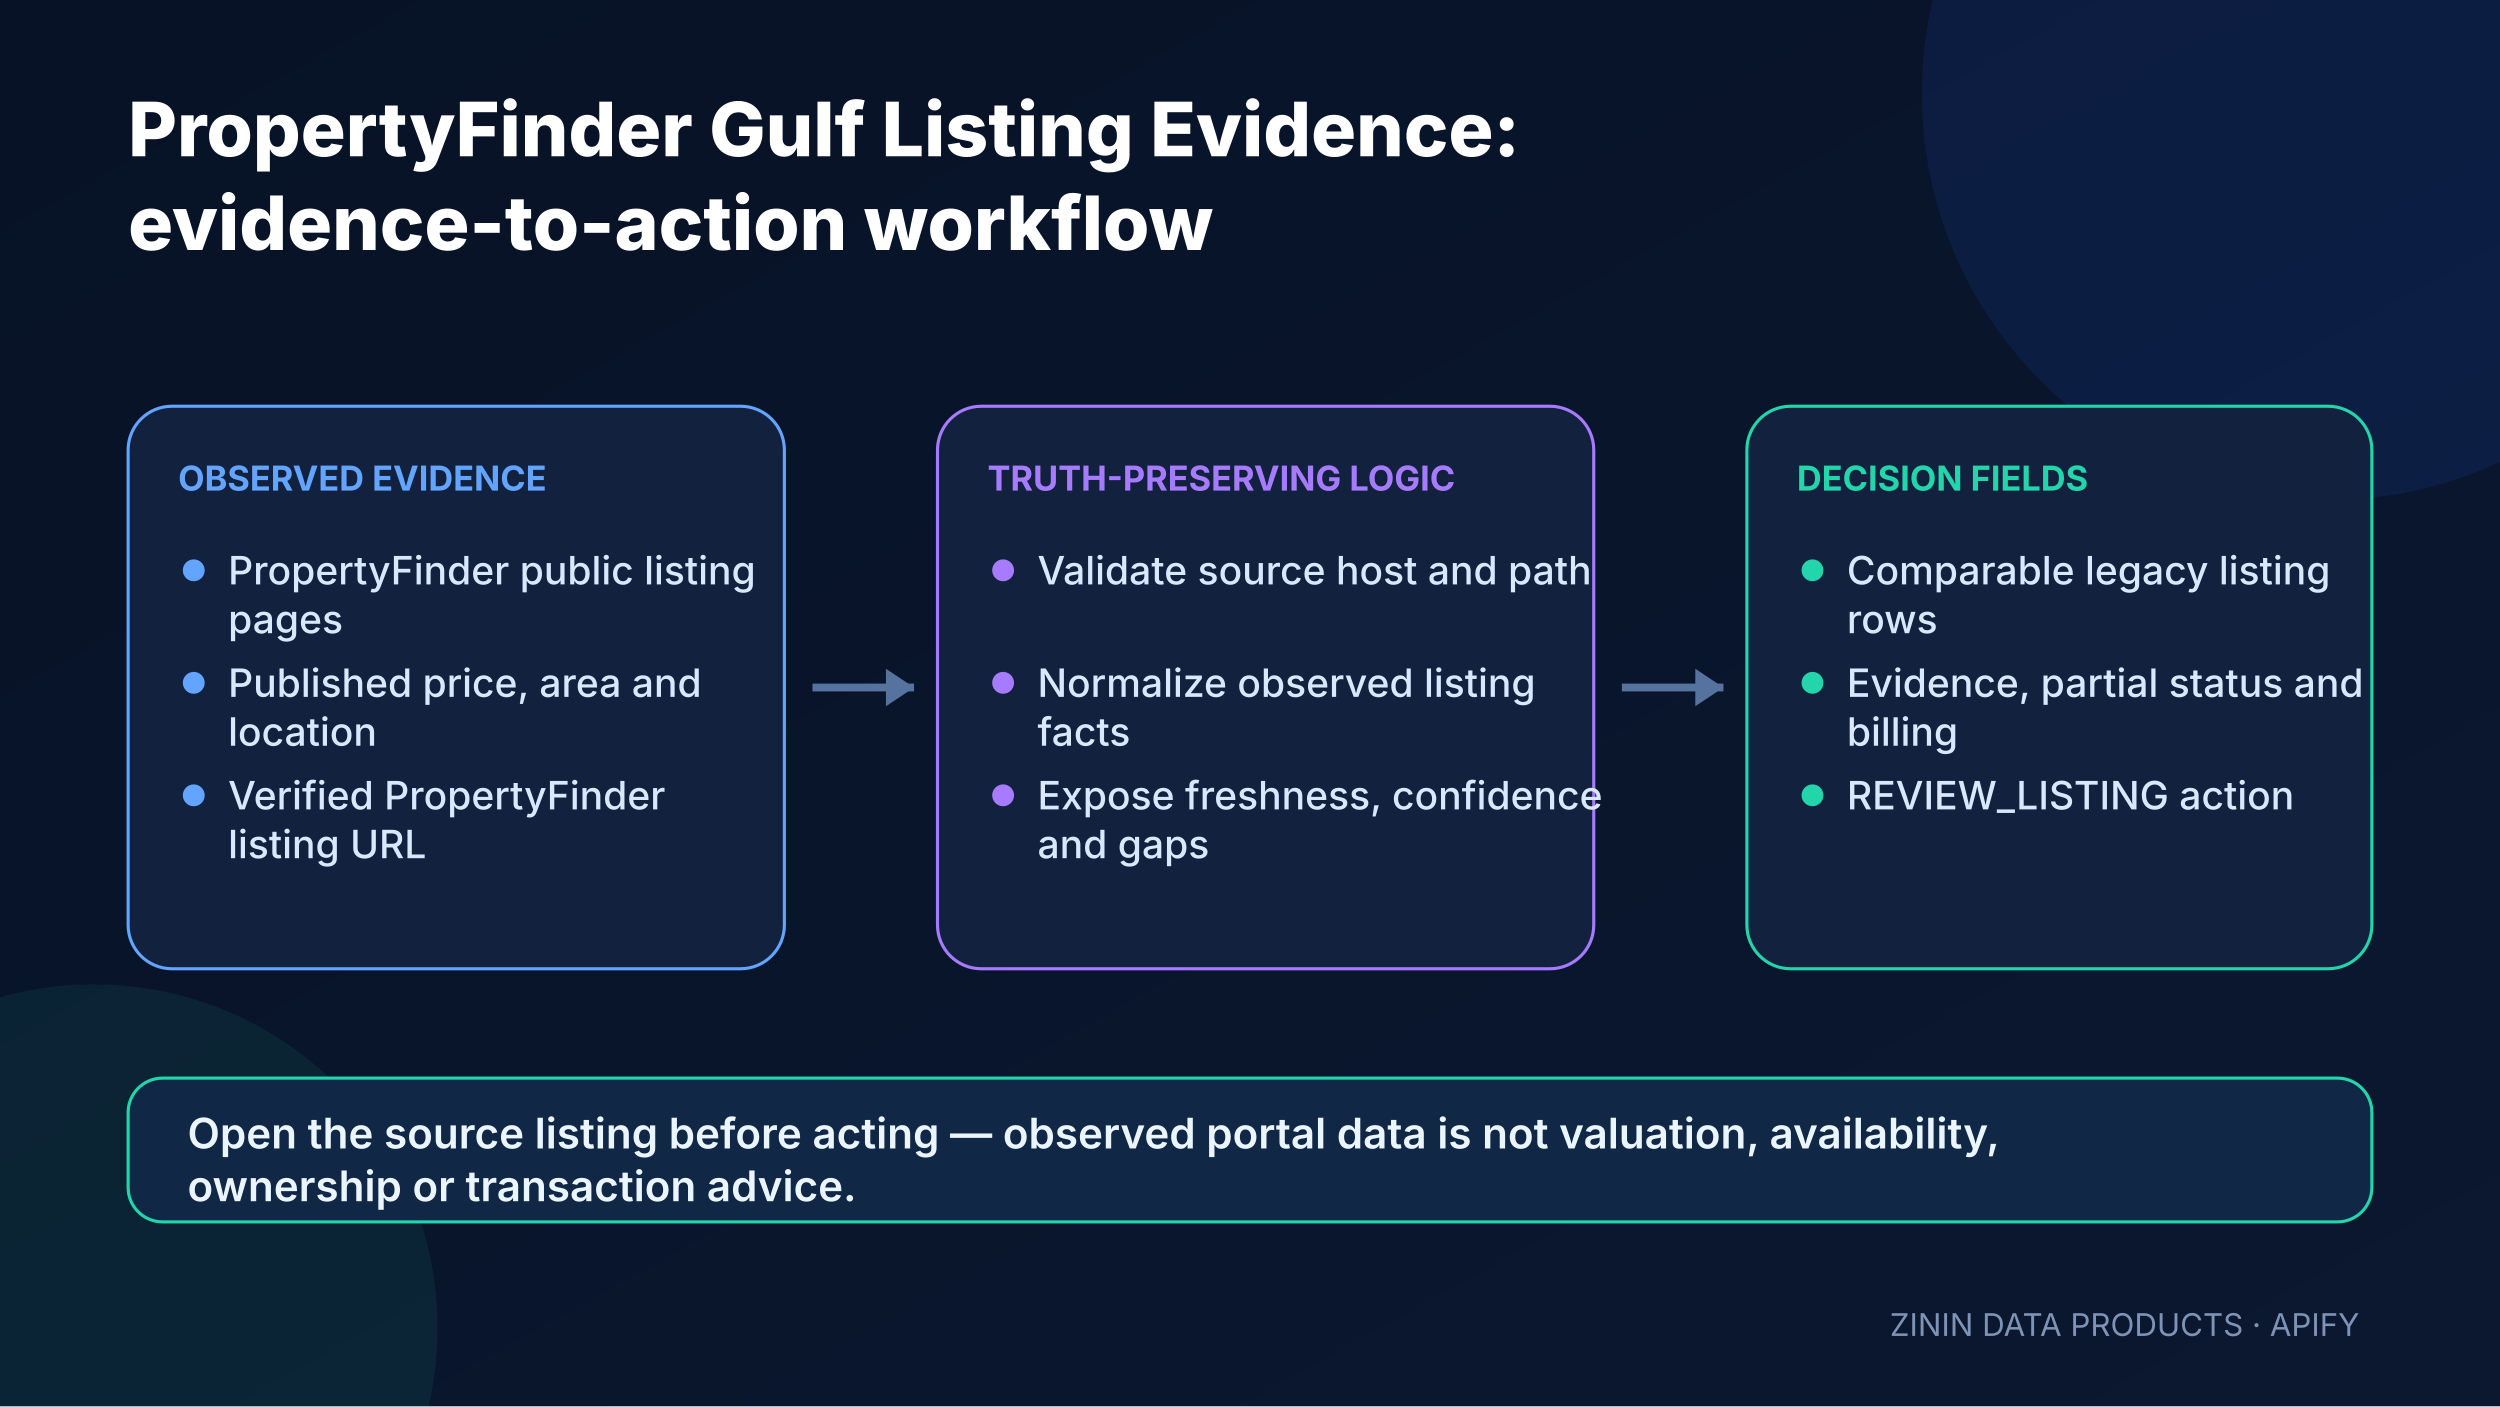
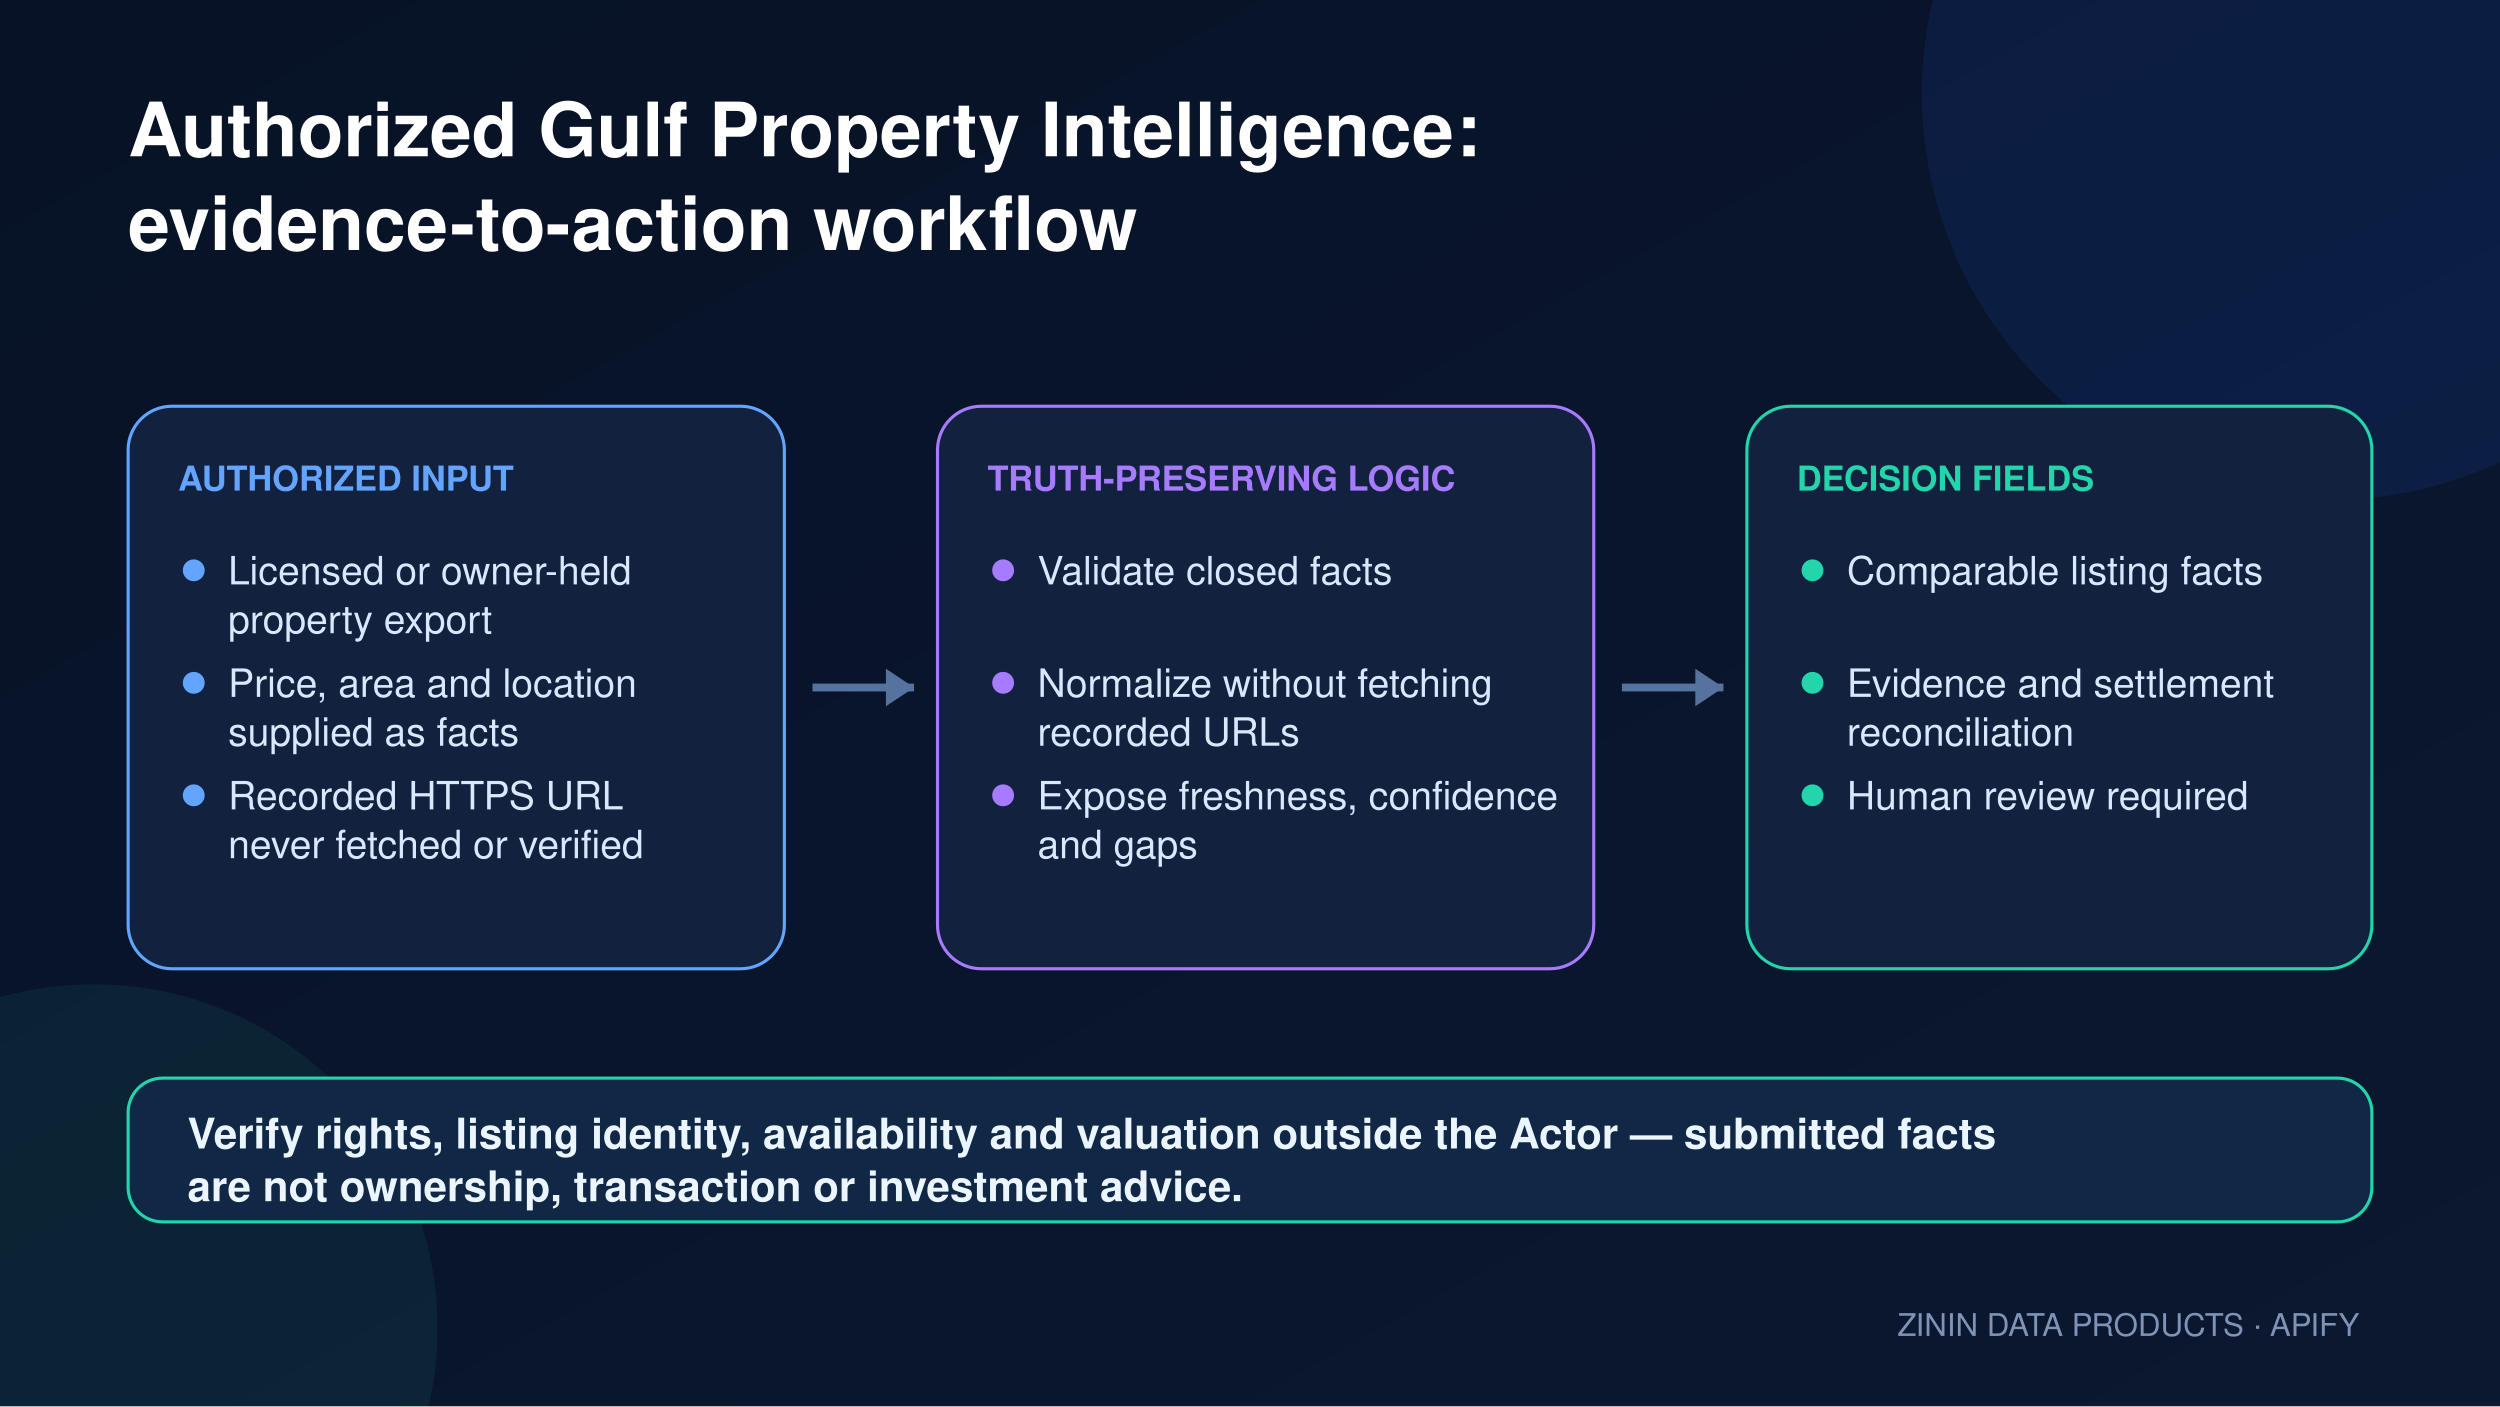
<svg xmlns="http://www.w3.org/2000/svg" width="1600" height="900" viewBox="0 0 1600 900">
  <defs>
    <linearGradient id="bg" x1="0" y1="0" x2="1" y2="1">
      <stop stop-color="#071226" />
      <stop offset="1" stop-color="#0B1830" />
    </linearGradient>
  </defs>
  <rect width="1600" height="900" fill="url(#bg)" />
  <circle cx="1490" cy="60" r="260" fill="#2457FF" opacity="0.11" />
  <circle cx="60" cy="850" r="220" fill="#23D5AB" opacity="0.08" />
-   <text x="82" y="100" font-family="Inter,Arial,sans-serif" font-size="48" font-weight="760" fill="#FFFFFF">PropertyFinder Gulf Listing Evidence:</text>
-   <text x="82" y="160" font-family="Inter,Arial,sans-serif" font-size="48" font-weight="760" fill="#FFFFFF">evidence-to-action workflow</text>
+   <text x="82" y="100" font-family="Helvetica,Arial,sans-serif" font-size="48" font-weight="700" fill="#FFFFFF">Authorized Gulf Property Intelligence:</text>
+   <text x="82" y="160" font-family="Helvetica,Arial,sans-serif" font-size="48" font-weight="700" fill="#FFFFFF">evidence-to-action workflow</text>
  <rect x="82" y="260" width="420" height="360" rx="28" fill="#12213D" stroke="#62A4FF" stroke-width="2" />
-   <text x="114" y="314" font-family="Inter,Arial,sans-serif" font-size="22" font-weight="700" fill="#62A4FF">OBSERVED EVIDENCE</text>
+   <text x="114" y="314" font-family="Helvetica,Arial,sans-serif" font-size="22" font-weight="700" fill="#62A4FF">AUTHORIZED INPUT</text>
  <circle cx="124" cy="365" r="7" fill="#62A4FF" />
-   <text x="146" y="374" font-family="Inter,Arial,sans-serif" font-size="25" font-weight="500" fill="#D9E7FF">PropertyFinder public listing</text>
-   <text x="146" y="405.25" font-family="Inter,Arial,sans-serif" font-size="25" font-weight="500" fill="#D9E7FF">pages</text>
+   <text x="146" y="374" font-family="Helvetica,Arial,sans-serif" font-size="25" font-weight="500" fill="#D9E7FF">Licensed or owner-held</text>
+   <text x="146" y="405.25" font-family="Helvetica,Arial,sans-serif" font-size="25" font-weight="500" fill="#D9E7FF">property export</text>
  <circle cx="124" cy="437" r="7" fill="#62A4FF" />
-   <text x="146" y="446" font-family="Inter,Arial,sans-serif" font-size="25" font-weight="500" fill="#D9E7FF">Published price, area and</text>
-   <text x="146" y="477.25" font-family="Inter,Arial,sans-serif" font-size="25" font-weight="500" fill="#D9E7FF">location</text>
+   <text x="146" y="446" font-family="Helvetica,Arial,sans-serif" font-size="25" font-weight="500" fill="#D9E7FF">Price, area and location</text>
+   <text x="146" y="477.25" font-family="Helvetica,Arial,sans-serif" font-size="25" font-weight="500" fill="#D9E7FF">supplied as facts</text>
  <circle cx="124" cy="509" r="7" fill="#62A4FF" />
-   <text x="146" y="518" font-family="Inter,Arial,sans-serif" font-size="25" font-weight="500" fill="#D9E7FF">Verified PropertyFinder</text>
-   <text x="146" y="549.25" font-family="Inter,Arial,sans-serif" font-size="25" font-weight="500" fill="#D9E7FF">listing URL</text>
+   <text x="146" y="518" font-family="Helvetica,Arial,sans-serif" font-size="25" font-weight="500" fill="#D9E7FF">Recorded HTTPS URL</text>
+   <text x="146" y="549.25" font-family="Helvetica,Arial,sans-serif" font-size="25" font-weight="500" fill="#D9E7FF">never fetched or verified</text>
  <path d="M520 440 H585" stroke="#55739E" stroke-width="5" />
  <path d="M585 440 l-18 -12 v24z" fill="#55739E" />
  <rect x="600" y="260" width="420" height="360" rx="28" fill="#12213D" stroke="#A77BFF" stroke-width="2" />
-   <text x="632" y="314" font-family="Inter,Arial,sans-serif" font-size="22" font-weight="700" fill="#A77BFF">TRUTH-PRESERVING LOGIC</text>
+   <text x="632" y="314" font-family="Helvetica,Arial,sans-serif" font-size="22" font-weight="700" fill="#A77BFF">TRUTH-PRESERVING LOGIC</text>
  <circle cx="642" cy="365" r="7" fill="#A77BFF" />
-   <text x="664" y="374" font-family="Inter,Arial,sans-serif" font-size="25" font-weight="500" fill="#D9E7FF">Validate source host and path</text>
+   <text x="664" y="374" font-family="Helvetica,Arial,sans-serif" font-size="25" font-weight="500" fill="#D9E7FF">Validate closed facts</text>
  <circle cx="642" cy="437" r="7" fill="#A77BFF" />
-   <text x="664" y="446" font-family="Inter,Arial,sans-serif" font-size="25" font-weight="500" fill="#D9E7FF">Normalize observed listing</text>
-   <text x="664" y="477.25" font-family="Inter,Arial,sans-serif" font-size="25" font-weight="500" fill="#D9E7FF">facts</text>
+   <text x="664" y="446" font-family="Helvetica,Arial,sans-serif" font-size="25" font-weight="500" fill="#D9E7FF">Normalize without fetching</text>
+   <text x="664" y="477.25" font-family="Helvetica,Arial,sans-serif" font-size="25" font-weight="500" fill="#D9E7FF">recorded URLs</text>
  <circle cx="642" cy="509" r="7" fill="#A77BFF" />
-   <text x="664" y="518" font-family="Inter,Arial,sans-serif" font-size="25" font-weight="500" fill="#D9E7FF">Expose freshness, confidence</text>
-   <text x="664" y="549.25" font-family="Inter,Arial,sans-serif" font-size="25" font-weight="500" fill="#D9E7FF">and gaps</text>
+   <text x="664" y="518" font-family="Helvetica,Arial,sans-serif" font-size="25" font-weight="500" fill="#D9E7FF">Expose freshness, confidence</text>
+   <text x="664" y="549.25" font-family="Helvetica,Arial,sans-serif" font-size="25" font-weight="500" fill="#D9E7FF">and gaps</text>
  <path d="M1038 440 H1103" stroke="#55739E" stroke-width="5" />
  <path d="M1103 440 l-18 -12 v24z" fill="#55739E" />
  <rect x="1118" y="260" width="400" height="360" rx="28" fill="#12213D" stroke="#23D5AB" stroke-width="2" />
-   <text x="1150" y="314" font-family="Inter,Arial,sans-serif" font-size="22" font-weight="700" fill="#23D5AB">DECISION FIELDS</text>
+   <text x="1150" y="314" font-family="Helvetica,Arial,sans-serif" font-size="22" font-weight="700" fill="#23D5AB">DECISION FIELDS</text>
  <circle cx="1160" cy="365" r="7" fill="#23D5AB" />
-   <text x="1182" y="374" font-family="Inter,Arial,sans-serif" font-size="25" font-weight="500" fill="#D9E7FF">Comparable legacy listing</text>
-   <text x="1182" y="405.25" font-family="Inter,Arial,sans-serif" font-size="25" font-weight="500" fill="#D9E7FF">rows</text>
+   <text x="1182" y="374" font-family="Helvetica,Arial,sans-serif" font-size="25" font-weight="500" fill="#D9E7FF">Comparable listing facts</text>
  <circle cx="1160" cy="437" r="7" fill="#23D5AB" />
-   <text x="1182" y="446" font-family="Inter,Arial,sans-serif" font-size="25" font-weight="500" fill="#D9E7FF">Evidence, partial status and</text>
-   <text x="1182" y="477.25" font-family="Inter,Arial,sans-serif" font-size="25" font-weight="500" fill="#D9E7FF">billing</text>
+   <text x="1182" y="446" font-family="Helvetica,Arial,sans-serif" font-size="25" font-weight="500" fill="#D9E7FF">Evidence and settlement</text>
+   <text x="1182" y="477.25" font-family="Helvetica,Arial,sans-serif" font-size="25" font-weight="500" fill="#D9E7FF">reconciliation</text>
  <circle cx="1160" cy="509" r="7" fill="#23D5AB" />
-   <text x="1182" y="518" font-family="Inter,Arial,sans-serif" font-size="25" font-weight="500" fill="#D9E7FF">REVIEW_LISTING action</text>
+   <text x="1182" y="518" font-family="Helvetica,Arial,sans-serif" font-size="25" font-weight="500" fill="#D9E7FF">Human review required</text>
  <rect x="82" y="690" width="1436" height="92" rx="22" fill="#102746" stroke="#23D5AB" stroke-width="2" />
-   <text x="120" y="735" font-family="Inter,Arial,sans-serif" font-size="27" font-weight="600" fill="#EAF5FF">Open the source listing before acting — observed portal data is not valuation, availability,</text>
-   <text x="120" y="768.75" font-family="Inter,Arial,sans-serif" font-size="27" font-weight="600" fill="#EAF5FF">ownership or transaction advice.</text>
-   <text x="1510" y="855" text-anchor="end" font-family="Inter,Arial,sans-serif" font-size="20" fill="#7E93B5">ZININ DATA PRODUCTS · APIFY</text>
+   <text x="120" y="735" font-family="Helvetica,Arial,sans-serif" font-size="27" font-weight="600" fill="#EAF5FF">Verify rights, listing identity, availability and valuation outside the Actor — submitted facts</text>
+   <text x="120" y="768.75" font-family="Helvetica,Arial,sans-serif" font-size="27" font-weight="600" fill="#EAF5FF">are not ownership, transaction or investment advice.</text>
+   <text x="1510" y="855" text-anchor="end" font-family="Helvetica,Arial,sans-serif" font-size="20" fill="#7E93B5">ZININ DATA PRODUCTS · APIFY</text>
</svg>
